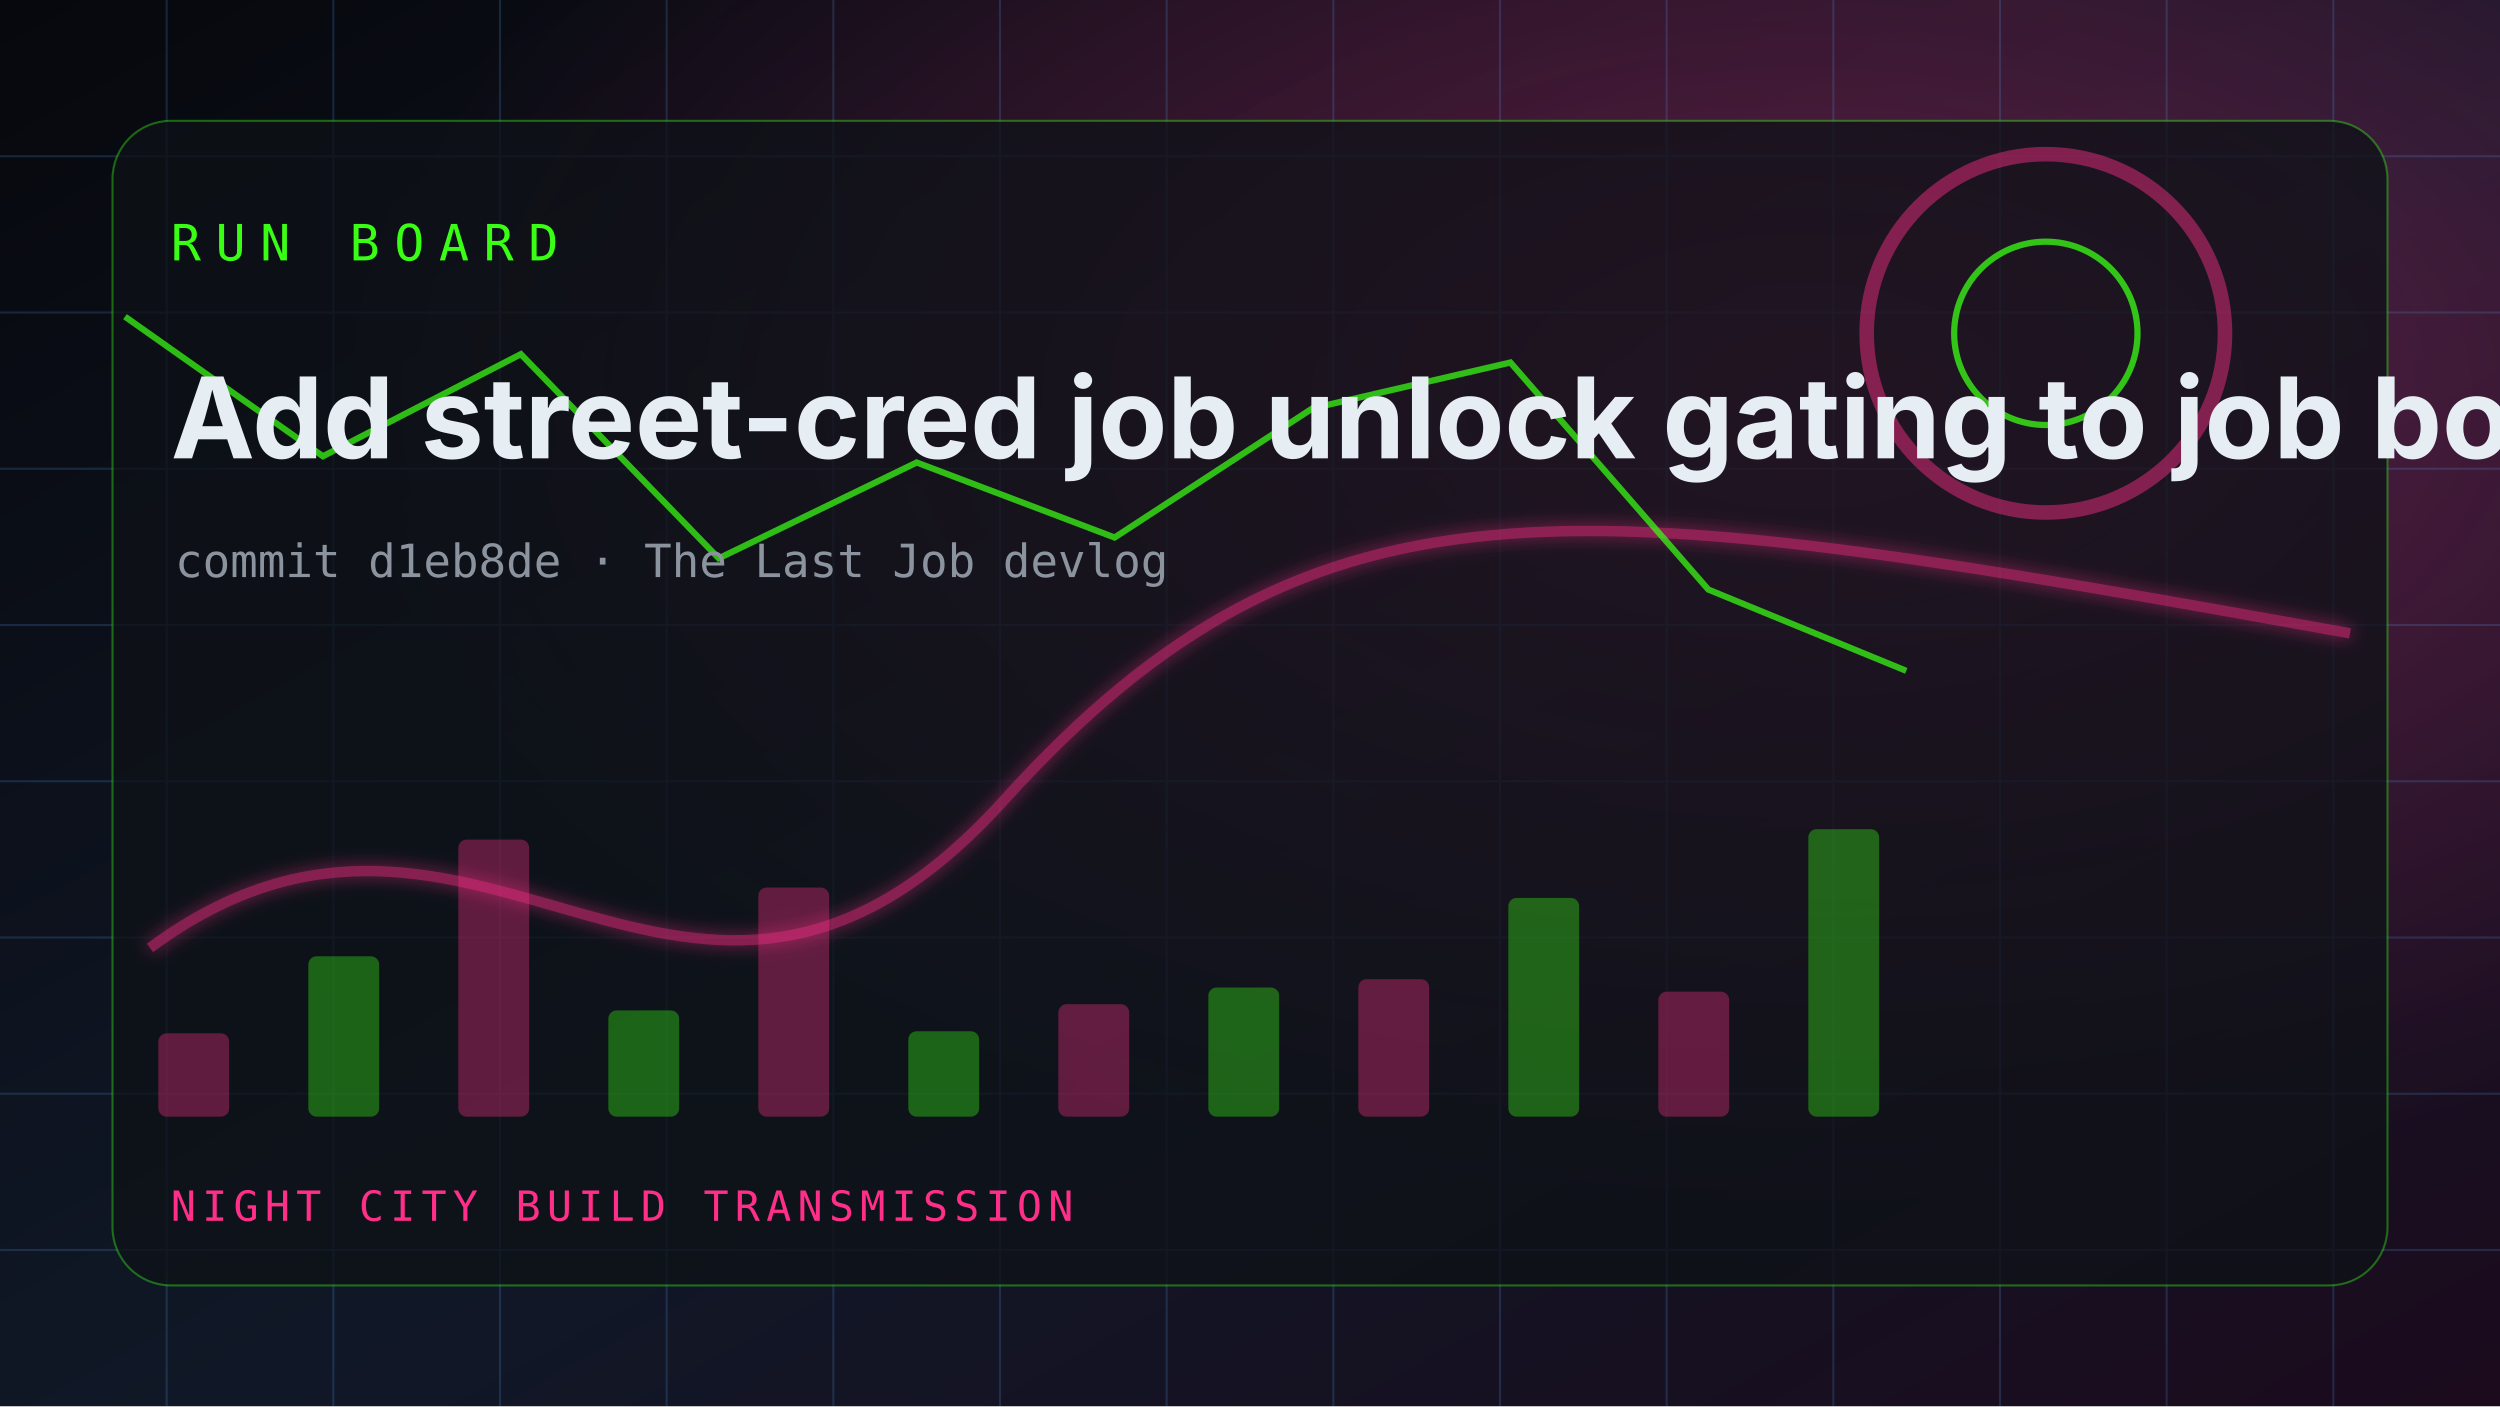
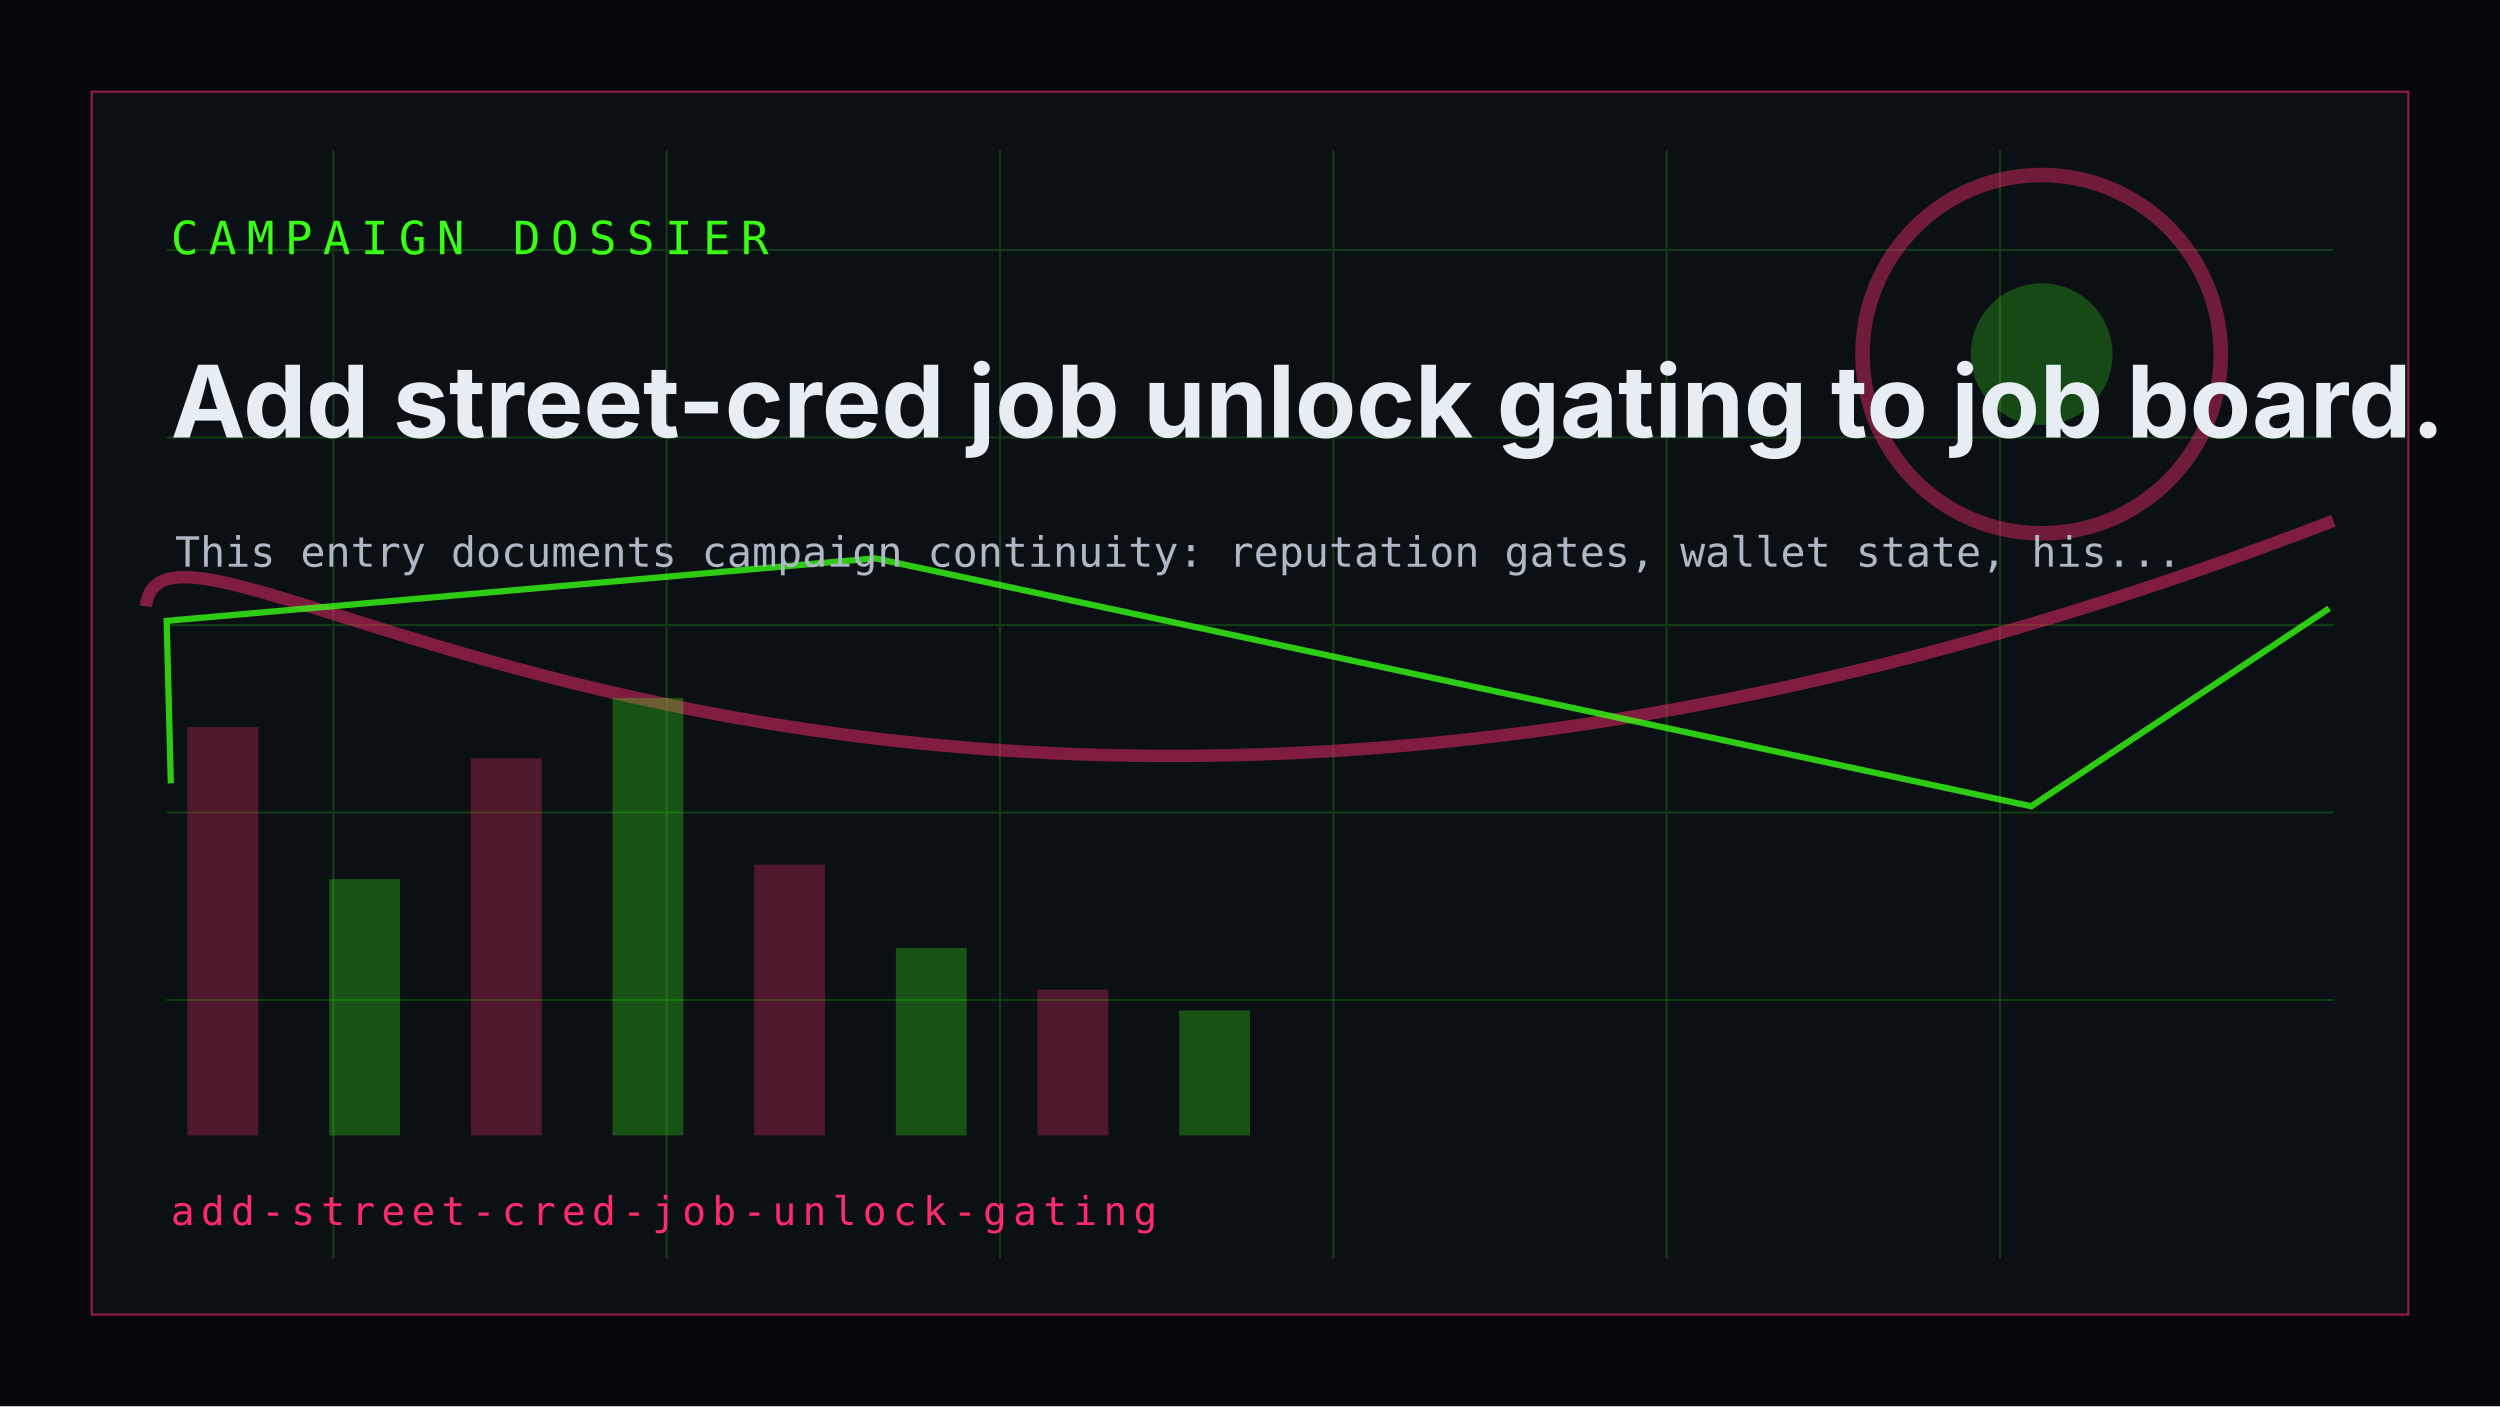
- <svg xmlns="http://www.w3.org/2000/svg" width="1200" height="675" viewBox="0 0 1200 675" role="img" aria-label="Illustration for Add street-cred job unlock gating to job board.">
-   <defs>
-     <linearGradient id="bg" x1="0" y1="0" x2="1" y2="1">
-       <stop offset="0" stop-color="#07080d" />
-       <stop offset="0.54" stop-color="#101827" />
-       <stop offset="1" stop-color="#1b0b1d" />
-     </linearGradient>
-     <radialGradient id="pulse" cx="72%" cy="28%" r="58%">
-       <stop offset="0" stop-color="#ff2e88" stop-opacity="0.34" />
-       <stop offset="1" stop-color="#ff2e88" stop-opacity="0" />
-     </radialGradient>
-     <filter id="glow">
-       <feGaussianBlur stdDeviation="4" result="blur" />
-       <feMerge>
-         <feMergeNode in="blur" />
-         <feMergeNode in="SourceGraphic" />
-       </feMerge>
-     </filter>
-   </defs>
-   <rect width="1200" height="675" fill="url(#bg)" />
-   <rect width="1200" height="675" fill="url(#pulse)" />
-   <g opacity="0.18" stroke="#58a6ff" stroke-width="1">
-     <line x1="80" y1="0" x2="80" y2="675" />
-     <line x1="160" y1="0" x2="160" y2="675" />
-     <line x1="240" y1="0" x2="240" y2="675" />
-     <line x1="320" y1="0" x2="320" y2="675" />
-     <line x1="400" y1="0" x2="400" y2="675" />
-     <line x1="480" y1="0" x2="480" y2="675" />
-     <line x1="560" y1="0" x2="560" y2="675" />
-     <line x1="640" y1="0" x2="640" y2="675" />
-     <line x1="720" y1="0" x2="720" y2="675" />
-     <line x1="800" y1="0" x2="800" y2="675" />
-     <line x1="880" y1="0" x2="880" y2="675" />
-     <line x1="960" y1="0" x2="960" y2="675" />
-     <line x1="1040" y1="0" x2="1040" y2="675" />
-     <line x1="1120" y1="0" x2="1120" y2="675" />
-     <line x1="0" y1="75" x2="1200" y2="75" />
-     <line x1="0" y1="150" x2="1200" y2="150" />
-     <line x1="0" y1="225" x2="1200" y2="225" />
-     <line x1="0" y1="300" x2="1200" y2="300" />
-     <line x1="0" y1="375" x2="1200" y2="375" />
-     <line x1="0" y1="450" x2="1200" y2="450" />
-     <line x1="0" y1="525" x2="1200" y2="525" />
-     <line x1="0" y1="600" x2="1200" y2="600" />
+ <svg xmlns="http://www.w3.org/2000/svg" width="1200" height="675" viewBox="0 0 1200 675" role="img" aria-label="Devlog illustration for Add street-cred job unlock gating to job board.">
+   <rect width="1200" height="675" fill="#05070a" />
+   <rect x="44" y="44" width="1112" height="587" fill="#0b1015" stroke="#ff2a6d" stroke-opacity="0.58" />
+   <g opacity="0.18" stroke="#39ff14" stroke-width="1">
+     <path d="M80 120 H1120 M80 210 H1120 M80 300 H1120 M80 390 H1120 M80 480 H1120" />
+     <path d="M160 72 V604 M320 72 V604 M480 72 V604 M640 72 V604 M800 72 V604 M960 72 V604" />
  </g>
-   <rect x="54" y="58" width="1092" height="559" rx="28" fill="#0d1117" opacity="0.76" stroke="#39ff14" stroke-opacity="0.5" />
-   <path d="M72 455 C230 338 330 552 482 384 S760 238 1128 304" fill="none" stroke="#ff2e88" stroke-width="5" opacity="0.5" filter="url(#glow)" />
-   <polyline points="60,152 155,219 250,170 345,268 440,222 535,258 630,196 725,174 820,283 915,322" fill="none" stroke="#39ff14" stroke-width="3" opacity="0.72" />
-   <rect x="76" y="496" width="34" height="40" rx="4" fill="#ff2e88" opacity="0.34" />
-   <rect x="148" y="459" width="34" height="77" rx="4" fill="#39ff14" opacity="0.34" />
-   <rect x="220" y="403" width="34" height="133" rx="4" fill="#ff2e88" opacity="0.34" />
-   <rect x="292" y="485" width="34" height="51" rx="4" fill="#39ff14" opacity="0.34" />
-   <rect x="364" y="426" width="34" height="110" rx="4" fill="#ff2e88" opacity="0.34" />
-   <rect x="436" y="495" width="34" height="41" rx="4" fill="#39ff14" opacity="0.34" />
-   <rect x="508" y="482" width="34" height="54" rx="4" fill="#ff2e88" opacity="0.34" />
-   <rect x="580" y="474" width="34" height="62" rx="4" fill="#39ff14" opacity="0.34" />
-   <rect x="652" y="470" width="34" height="66" rx="4" fill="#ff2e88" opacity="0.34" />
-   <rect x="724" y="431" width="34" height="105" rx="4" fill="#39ff14" opacity="0.34" />
-   <rect x="796" y="476" width="34" height="60" rx="4" fill="#ff2e88" opacity="0.34" />
-   <rect x="868" y="398" width="34" height="138" rx="4" fill="#39ff14" opacity="0.34" />
-   <circle cx="982" cy="160" r="86" fill="none" stroke="#ff2e88" stroke-width="7" opacity="0.45" />
-   <circle cx="982" cy="160" r="44" fill="none" stroke="#39ff14" stroke-width="3" opacity="0.75" />
-   <text x="82" y="125" fill="#39ff14" font-family="ui-monospace, SFMono-Regular, Menlo, monospace" font-size="24" letter-spacing="7">RUN BOARD</text>
-   <text x="82" y="220" fill="#e6edf3" font-family="Inter, system-ui, sans-serif" font-size="54" font-weight="700">Add street-cred job unlock gating to job board.</text>
-   <text x="84" y="277" fill="#8b949e" font-family="ui-monospace, SFMono-Regular, Menlo, monospace" font-size="22">commit d1eb8de · The Last Job devlog</text>
-   <text x="82" y="586" fill="#ff2e88" font-family="ui-monospace, SFMono-Regular, Menlo, monospace" font-size="20" letter-spacing="3">NIGHT CITY BUILD TRANSMISSION</text>
+   <path d="M70 291 C 80 210, 420 520, 1120 250" fill="none" stroke="#ff2a6d" stroke-width="6" opacity="0.48" />
+   <polyline points="82,376 80,298 420,268 975,387 1118,292" fill="none" stroke="#39ff14" stroke-width="3" opacity="0.78" />
+   <rect x="90" y="349" width="34" height="196" fill="#ff2a6d" opacity="0.28" />
+   <rect x="158" y="422" width="34" height="123" fill="#39ff14" opacity="0.28" />
+   <rect x="226" y="364" width="34" height="181" fill="#ff2a6d" opacity="0.28" />
+   <rect x="294" y="335" width="34" height="210" fill="#39ff14" opacity="0.28" />
+   <rect x="362" y="415" width="34" height="130" fill="#ff2a6d" opacity="0.28" />
+   <rect x="430" y="455" width="34" height="90" fill="#39ff14" opacity="0.28" />
+   <rect x="498" y="475" width="34" height="70" fill="#ff2a6d" opacity="0.28" />
+   <rect x="566" y="485" width="34" height="60" fill="#39ff14" opacity="0.28" />
+   <circle cx="980" cy="170" r="86" fill="none" stroke="#ff2a6d" stroke-width="7" opacity="0.42" />
+   <circle cx="980" cy="170" r="34" fill="#39ff14" opacity="0.24" />
+   <text x="82" y="122" fill="#39ff14" font-family="ui-monospace, SFMono-Regular, Menlo, monospace" font-size="22" letter-spacing="5">CAMPAIGN DOSSIER</text>
+   <text x="82" y="210" fill="#e6edf3" font-family="Inter, system-ui, sans-serif" font-size="48" font-weight="700">Add street-cred job unlock gating to job board.</text>
+   <text x="84" y="272" fill="#aeb8c5" font-family="ui-monospace, SFMono-Regular, Menlo, monospace" font-size="20">This entry documents campaign continuity: reputation gates, wallet state, his...</text>
+   <text x="82" y="588" fill="#ff2a6d" font-family="ui-monospace, SFMono-Regular, Menlo, monospace" font-size="19" letter-spacing="3">add-street-cred-job-unlock-gating</text>
</svg>
